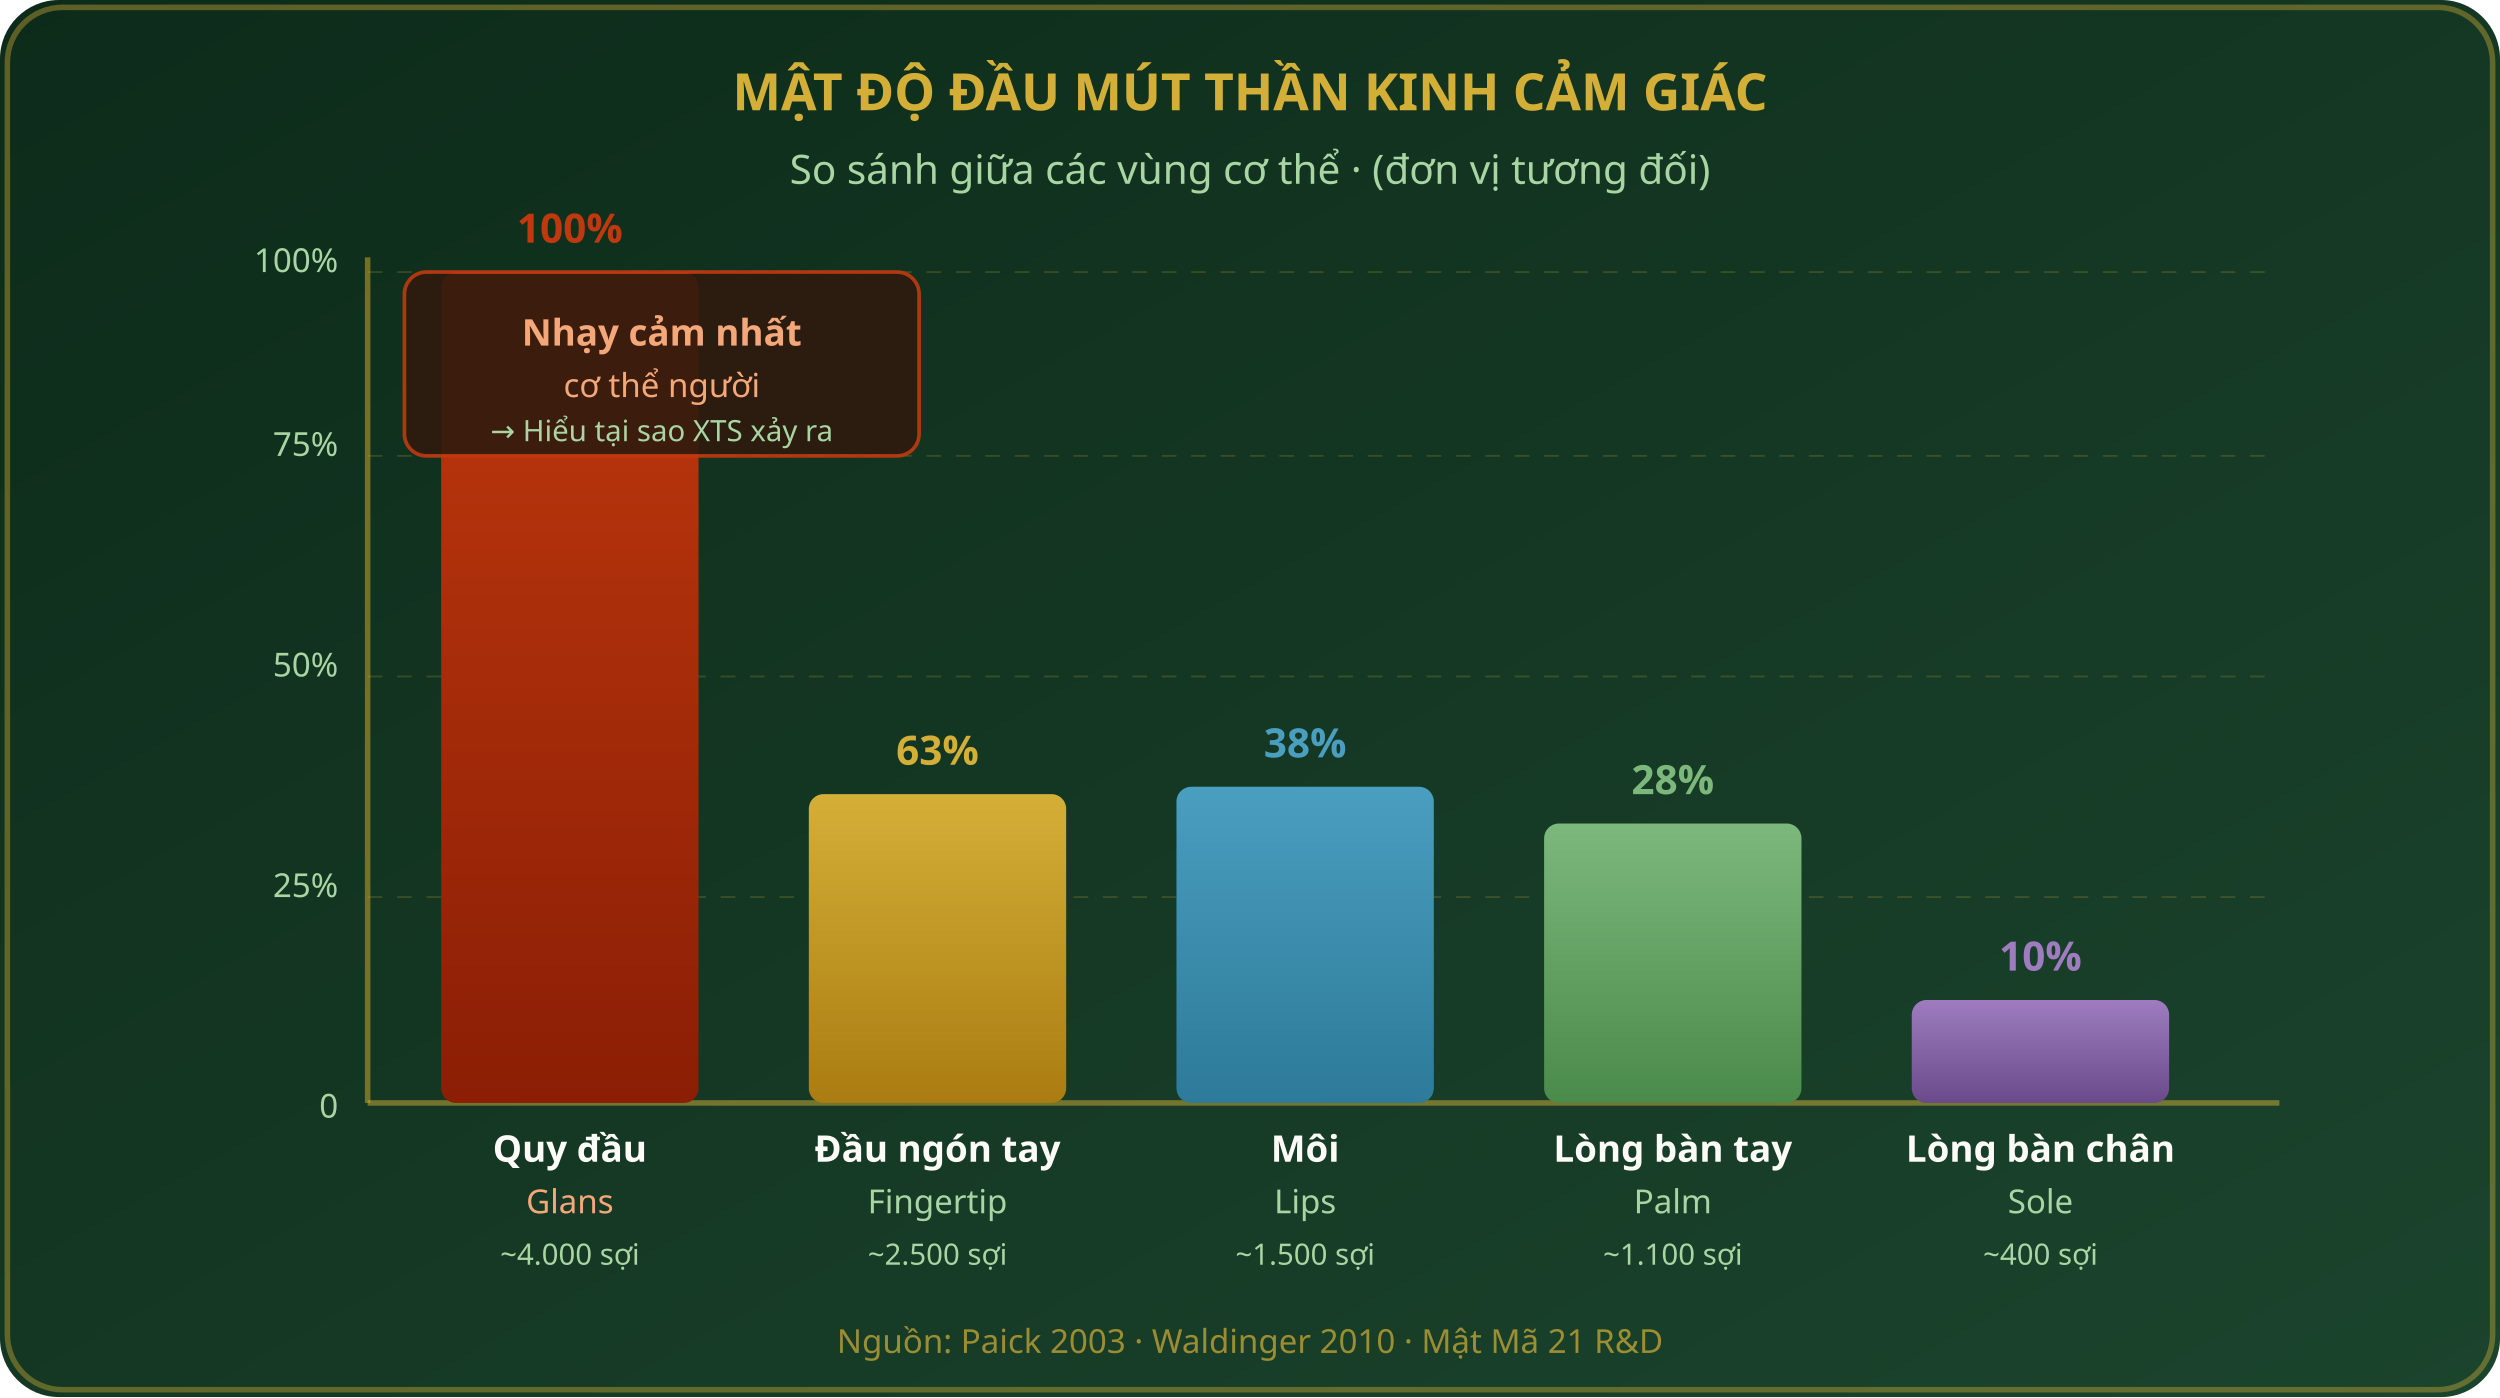
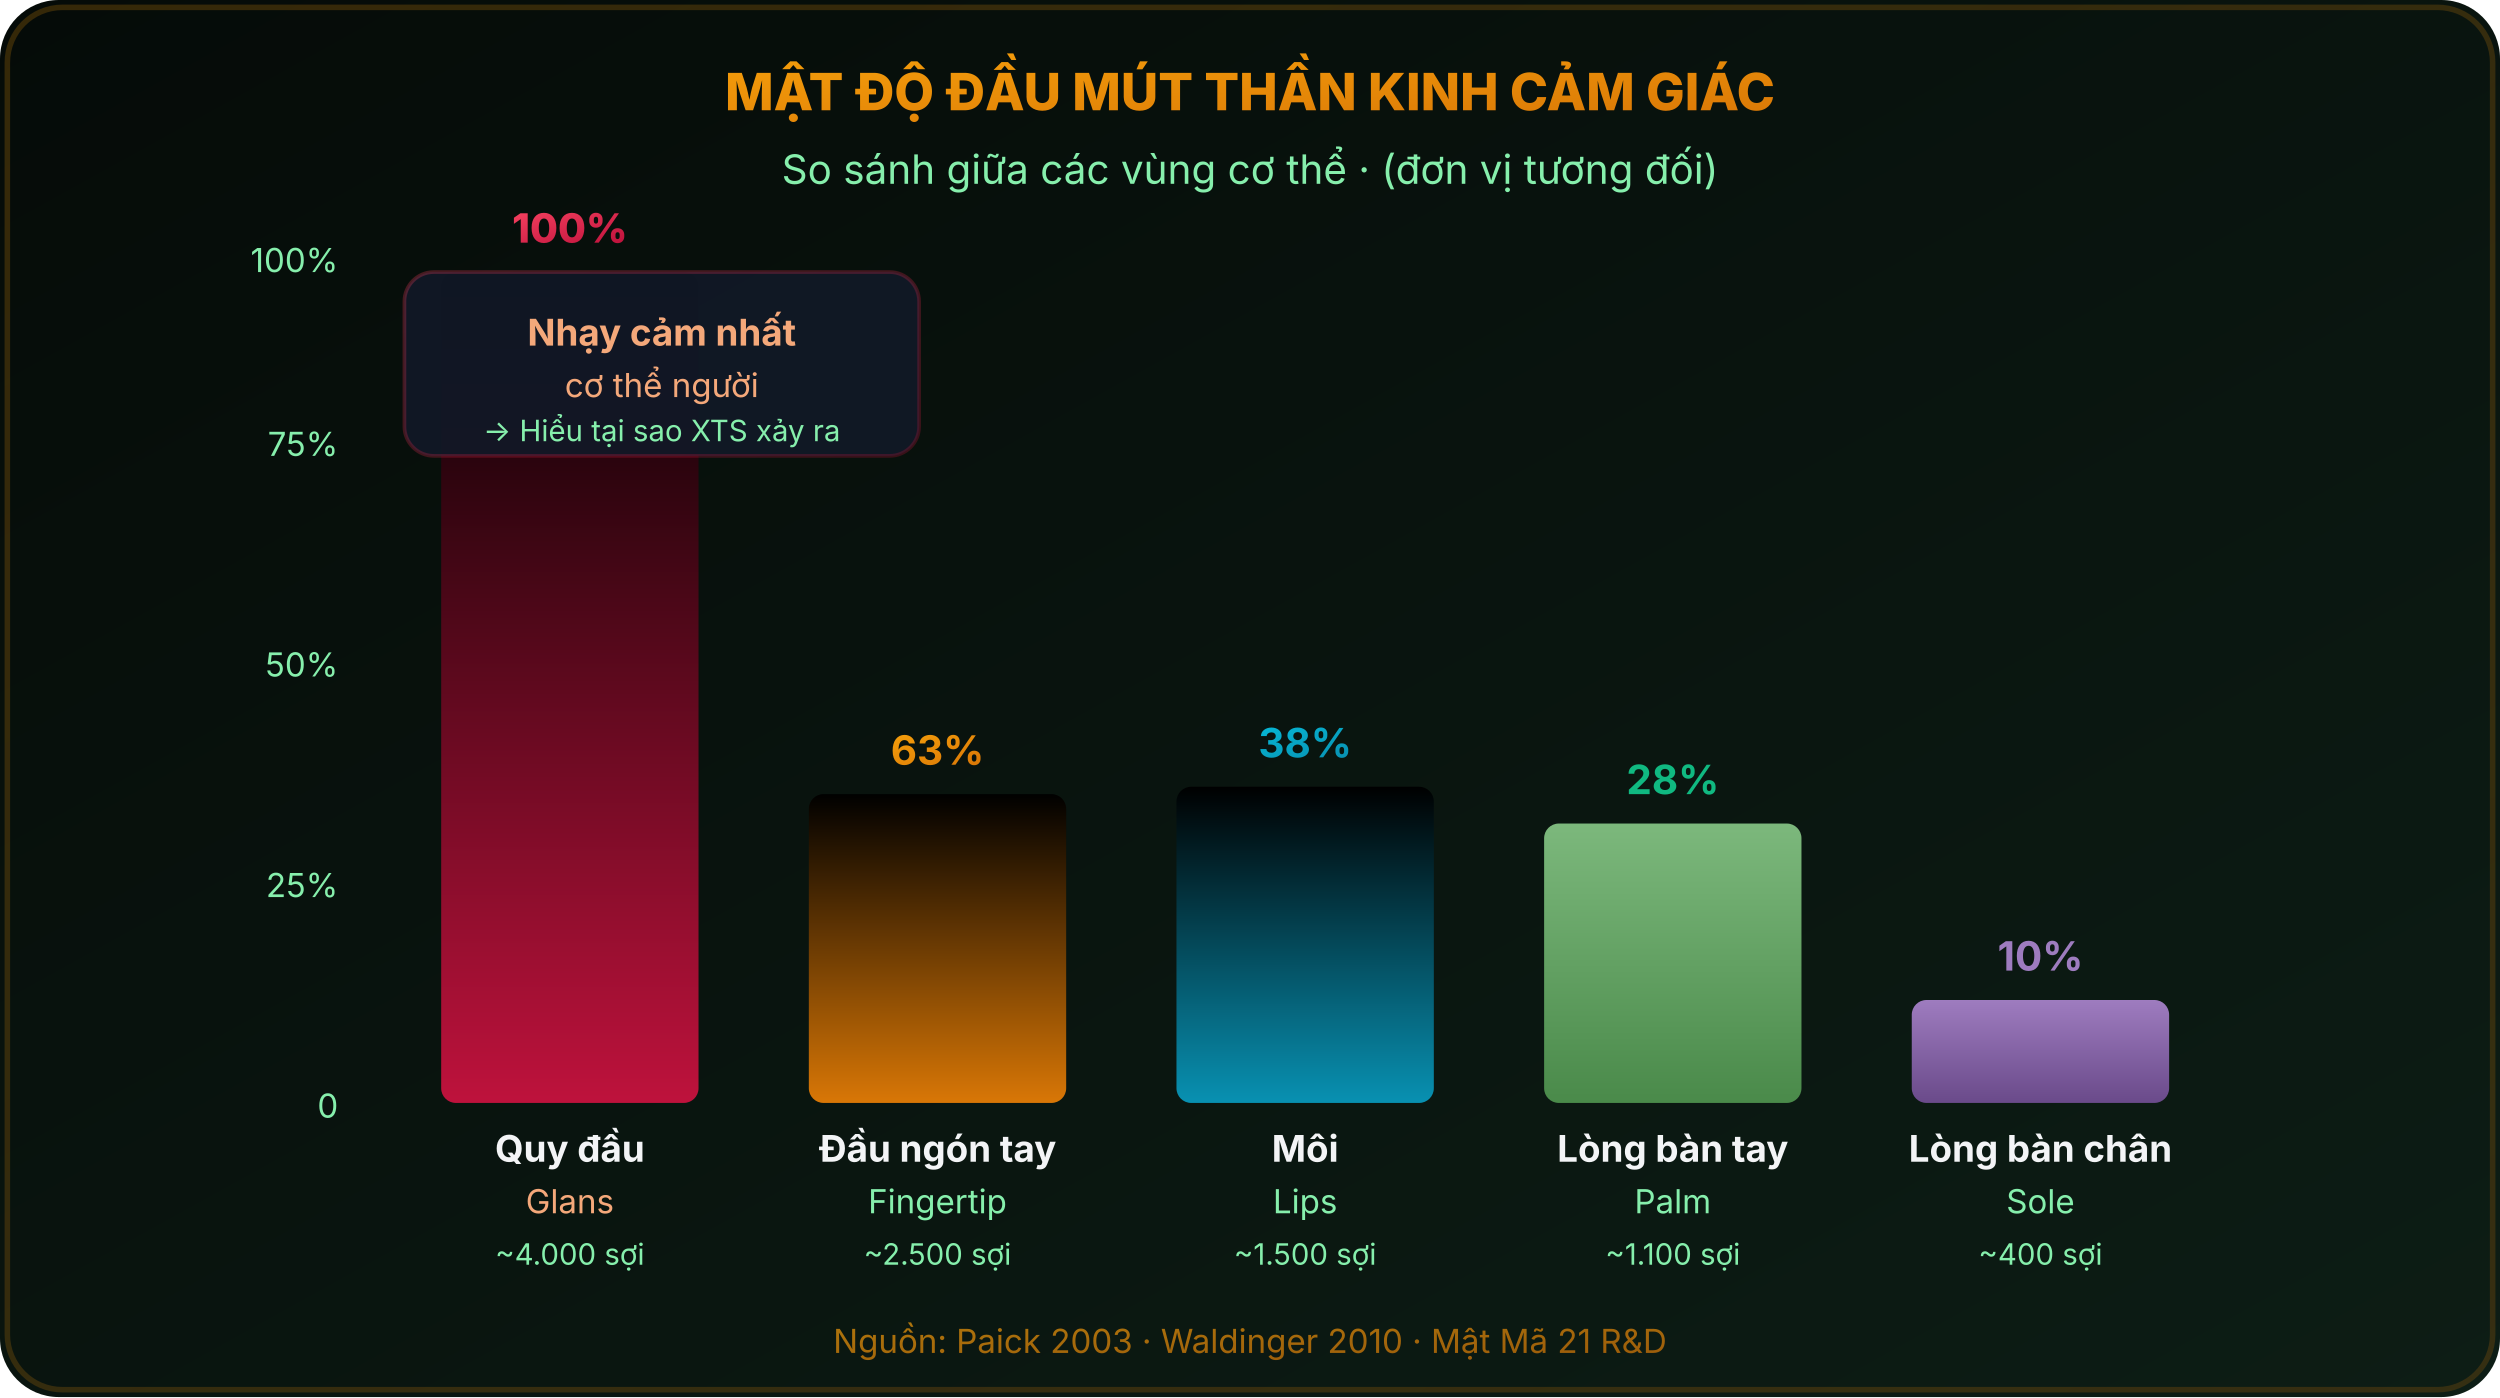
<svg xmlns="http://www.w3.org/2000/svg" viewBox="0 0 680 380" width="100%" height="100%">
  <defs>
+     <style>
+       text {
+         text-rendering: optimizeLegibility;
+         -webkit-font-smoothing: antialiased;
+         font-family: 'Plus Jakarta Sans', 'Inter', system-ui, -apple-system, sans-serif;
+       }
+       .title-text {
+         font-weight: 800;
+         letter-spacing: 1.5px;
+       }
+       .glow-path {
+         filter: url(#glow-filter);
+       }
+     </style>
+     <filter id="glow-filter" x="-20%" y="-20%" width="140%" height="140%">
+       <feGaussianBlur stdDeviation="3" result="blur" />
+       <feMerge>
+         <feMergeNode in="blur" />
+         <feMergeNode in="SourceGraphic" />
+       </feMerge>
+     </filter>
+     <linearGradient id="obsidian-bg" x1="0%" y1="0%" x2="100%" y2="100%">
+       <stop offset="0%" stop-color="#050B08" />
+       <stop offset="100%" stop-color="#0D1D15" />
+     </linearGradient>
+     <linearGradient id="neon-gold" x1="0%" y1="0%" x2="100%" y2="100%">
+       <stop offset="0%" stop-color="#F59E0B" />
+       <stop offset="100%" stop-color="#D97706" />
+     </linearGradient>
+     <linearGradient id="neon-red" x1="0%" y1="0%" x2="100%" y2="100%">
+       <stop offset="0%" stop-color="#F43F5E" />
+       <stop offset="100%" stop-color="#BE123C" />
+     </linearGradient>
+     <linearGradient id="neon-cyan" x1="0%" y1="0%" x2="100%" y2="100%">
+       <stop offset="0%" stop-color="#06B6D4" />
+       <stop offset="100%" stop-color="#0891B2" />
+     </linearGradient>
+     <linearGradient id="neon-green" x1="0%" y1="0%" x2="100%" y2="100%">
+       <stop offset="0%" stop-color="#10B981" />
+       <stop offset="100%" stop-color="#059669" />
+     </linearGradient>
    <linearGradient id="bg" x1="0%" y1="0%" x2="100%" y2="100%">
      <stop offset="0%" stop-color="#0D2B1A" />
      <stop offset="100%" stop-color="#1B442D" />
    </linearGradient>
    <linearGradient id="bar1" x1="0%" y1="0%" x2="0%" y2="100%">
-       <stop offset="0%" stop-color="#C0390E" />
-       <stop offset="100%" stop-color="#8B1E05" />
+       <stop offset="0%" stop-color="url(#neon-red)" />
+       <stop offset="100%" stop-color="#BE123C" />
    </linearGradient>
    <linearGradient id="bar2" x1="0%" y1="0%" x2="0%" y2="100%">
-       <stop offset="0%" stop-color="#D4AF37" />
-       <stop offset="100%" stop-color="#AA7C11" />
+       <stop offset="0%" stop-color="url(#neon-gold)" />
+       <stop offset="100%" stop-color="#D97706" />
    </linearGradient>
    <linearGradient id="bar3" x1="0%" y1="0%" x2="0%" y2="100%">
-       <stop offset="0%" stop-color="#4A9EBF" />
-       <stop offset="100%" stop-color="#2D7A9A" />
+       <stop offset="0%" stop-color="url(#neon-cyan)" />
+       <stop offset="100%" stop-color="#0891B2" />
    </linearGradient>
    <linearGradient id="bar4" x1="0%" y1="0%" x2="0%" y2="100%">
      <stop offset="0%" stop-color="#7CB87C" />
      <stop offset="100%" stop-color="#4A8A4A" />
    </linearGradient>
    <linearGradient id="bar5" x1="0%" y1="0%" x2="0%" y2="100%">
      <stop offset="0%" stop-color="#9E7CBF" />
      <stop offset="100%" stop-color="#6A4A8A" />
    </linearGradient>
  </defs>
-   <rect width="680" height="380" rx="16" fill="url(#bg)" />
-   <rect x="2" y="2" width="676" height="376" rx="15" fill="none" stroke="#D4AF37" stroke-width="1.5" stroke-opacity="0.4" />
-   <text x="340" y="30" font-family="system-ui,sans-serif" font-size="14" font-weight="800" fill="#D4AF37" text-anchor="middle">MẬT ĐỘ ĐẦU MÚT THẦN KINH CẢM GIÁC</text>
-   <text x="340" y="50" font-family="system-ui,sans-serif" font-size="11" fill="#A8D5A2" text-anchor="middle">So sánh giữa các vùng cơ thể · (đơn vị tương đối)</text>
-   <line x1="100" y1="70" x2="100" y2="300" stroke="#D4AF37" stroke-width="1.5" opacity="0.5" />
-   <line x1="100" y1="300" x2="620" y2="300" stroke="#D4AF37" stroke-width="1.5" opacity="0.5" />
-   <text x="92" y="304" font-family="system-ui,sans-serif" font-size="9" fill="#A8D5A2" text-anchor="end">0</text>
-   <text x="92" y="244" font-family="system-ui,sans-serif" font-size="9" fill="#A8D5A2" text-anchor="end">25%</text>
-   <text x="92" y="184" font-family="system-ui,sans-serif" font-size="9" fill="#A8D5A2" text-anchor="end">50%</text>
-   <text x="92" y="124" font-family="system-ui,sans-serif" font-size="9" fill="#A8D5A2" text-anchor="end">75%</text>
-   <text x="92" y="74" font-family="system-ui,sans-serif" font-size="9" fill="#A8D5A2" text-anchor="end">100%</text>
-   <line x1="100" y1="244" x2="620" y2="244" stroke="#D4AF37" stroke-width="0.5" opacity="0.2" stroke-dasharray="4,4" />
-   <line x1="100" y1="184" x2="620" y2="184" stroke="#D4AF37" stroke-width="0.5" opacity="0.2" stroke-dasharray="4,4" />
-   <line x1="100" y1="124" x2="620" y2="124" stroke="#D4AF37" stroke-width="0.5" opacity="0.2" stroke-dasharray="4,4" />
-   <line x1="100" y1="74" x2="620" y2="74" stroke="#D4AF37" stroke-width="0.5" opacity="0.2" stroke-dasharray="4,4" />
+   <rect width="680" height="380" rx="16" fill="url(#obsidian-bg)" />
+   <rect x="2" y="2" width="676" height="376" rx="15" fill="none" stroke="url(#neon-gold)" stroke-width="1.5" stroke-opacity="0.2" />
+   <text x="340" y="30" font-family="'Plus Jakarta Sans', 'Inter', system-ui, sans-serif" font-size="14" font-weight="800" fill="url(#neon-gold)" text-anchor="middle">MẬT ĐỘ ĐẦU MÚT THẦN KINH CẢM GIÁC</text>
+   <text x="340" y="50" font-family="'Plus Jakarta Sans', 'Inter', system-ui, sans-serif" font-size="11" fill="#86EFAC" text-anchor="middle">So sánh giữa các vùng cơ thể · (đơn vị tương đối)</text>
+   <line x1="100" y1="70" x2="100" y2="300" stroke="url(#neon-gold)" stroke-width="1.5" opacity="0.5" />
+   <line x1="100" y1="300" x2="620" y2="300" stroke="url(#neon-gold)" stroke-width="1.5" opacity="0.5" />
+   <text x="92" y="304" font-family="'Plus Jakarta Sans', 'Inter', system-ui, sans-serif" font-size="9" fill="#86EFAC" text-anchor="end">0</text>
+   <text x="92" y="244" font-family="'Plus Jakarta Sans', 'Inter', system-ui, sans-serif" font-size="9" fill="#86EFAC" text-anchor="end">25%</text>
+   <text x="92" y="184" font-family="'Plus Jakarta Sans', 'Inter', system-ui, sans-serif" font-size="9" fill="#86EFAC" text-anchor="end">50%</text>
+   <text x="92" y="124" font-family="'Plus Jakarta Sans', 'Inter', system-ui, sans-serif" font-size="9" fill="#86EFAC" text-anchor="end">75%</text>
+   <text x="92" y="74" font-family="'Plus Jakarta Sans', 'Inter', system-ui, sans-serif" font-size="9" fill="#86EFAC" text-anchor="end">100%</text>
+   <line x1="100" y1="244" x2="620" y2="244" stroke="url(#neon-gold)" stroke-width="0.5" opacity="0.2" stroke-dasharray="4,4" />
+   <line x1="100" y1="184" x2="620" y2="184" stroke="url(#neon-gold)" stroke-width="0.5" opacity="0.2" stroke-dasharray="4,4" />
+   <line x1="100" y1="124" x2="620" y2="124" stroke="url(#neon-gold)" stroke-width="0.5" opacity="0.2" stroke-dasharray="4,4" />
+   <line x1="100" y1="74" x2="620" y2="74" stroke="url(#neon-gold)" stroke-width="0.5" opacity="0.2" stroke-dasharray="4,4" />
  <rect x="120" y="74" width="70" height="226" rx="4" fill="url(#bar1)" />
-   <text x="155" y="66" font-family="system-ui,sans-serif" font-size="11" font-weight="800" fill="#C0390E" text-anchor="middle">100%</text>
-   <text x="155" y="316" font-family="system-ui,sans-serif" font-size="10" font-weight="700" fill="#FDFBF7" text-anchor="middle">Quy đầu</text>
-   <text x="155" y="330" font-family="system-ui,sans-serif" font-size="9" fill="#F4A87A" text-anchor="middle">Glans</text>
-   <text x="155" y="344" font-family="system-ui,sans-serif" font-size="8" fill="#A8D5A2" text-anchor="middle">~4.000 sợi</text>
+   <text x="155" y="66" font-family="'Plus Jakarta Sans', 'Inter', system-ui, sans-serif" font-size="11" font-weight="800" fill="url(#neon-red)" text-anchor="middle">100%</text>
+   <text x="155" y="316" font-family="'Plus Jakarta Sans', 'Inter', system-ui, sans-serif" font-size="10" font-weight="700" fill="#F3F4F6" text-anchor="middle">Quy đầu</text>
+   <text x="155" y="330" font-family="'Plus Jakarta Sans', 'Inter', system-ui, sans-serif" font-size="9" fill="#F4A87A" text-anchor="middle">Glans</text>
+   <text x="155" y="344" font-family="'Plus Jakarta Sans', 'Inter', system-ui, sans-serif" font-size="8" fill="#86EFAC" text-anchor="middle">~4.000 sợi</text>
  <rect x="220" y="216" width="70" height="84" rx="4" fill="url(#bar2)" />
-   <text x="255" y="208" font-family="system-ui,sans-serif" font-size="11" font-weight="700" fill="#D4AF37" text-anchor="middle">63%</text>
-   <text x="255" y="316" font-family="system-ui,sans-serif" font-size="10" font-weight="700" fill="#FDFBF7" text-anchor="middle">Đầu ngón tay</text>
-   <text x="255" y="330" font-family="system-ui,sans-serif" font-size="9" fill="#A8D5A2" text-anchor="middle">Fingertip</text>
-   <text x="255" y="344" font-family="system-ui,sans-serif" font-size="8" fill="#A8D5A2" text-anchor="middle">~2.500 sợi</text>
+   <text x="255" y="208" font-family="'Plus Jakarta Sans', 'Inter', system-ui, sans-serif" font-size="11" font-weight="700" fill="url(#neon-gold)" text-anchor="middle">63%</text>
+   <text x="255" y="316" font-family="'Plus Jakarta Sans', 'Inter', system-ui, sans-serif" font-size="10" font-weight="700" fill="#F3F4F6" text-anchor="middle">Đầu ngón tay</text>
+   <text x="255" y="330" font-family="'Plus Jakarta Sans', 'Inter', system-ui, sans-serif" font-size="9" fill="#86EFAC" text-anchor="middle">Fingertip</text>
+   <text x="255" y="344" font-family="'Plus Jakarta Sans', 'Inter', system-ui, sans-serif" font-size="8" fill="#86EFAC" text-anchor="middle">~2.500 sợi</text>
  <rect x="320" y="214" width="70" height="86" rx="4" fill="url(#bar3)" />
-   <text x="355" y="206" font-family="system-ui,sans-serif" font-size="11" font-weight="700" fill="#4A9EBF" text-anchor="middle">38%</text>
-   <text x="355" y="316" font-family="system-ui,sans-serif" font-size="10" font-weight="700" fill="#FDFBF7" text-anchor="middle">Môi</text>
-   <text x="355" y="330" font-family="system-ui,sans-serif" font-size="9" fill="#A8D5A2" text-anchor="middle">Lips</text>
-   <text x="355" y="344" font-family="system-ui,sans-serif" font-size="8" fill="#A8D5A2" text-anchor="middle">~1.500 sợi</text>
+   <text x="355" y="206" font-family="'Plus Jakarta Sans', 'Inter', system-ui, sans-serif" font-size="11" font-weight="700" fill="url(#neon-cyan)" text-anchor="middle">38%</text>
+   <text x="355" y="316" font-family="'Plus Jakarta Sans', 'Inter', system-ui, sans-serif" font-size="10" font-weight="700" fill="#F3F4F6" text-anchor="middle">Môi</text>
+   <text x="355" y="330" font-family="'Plus Jakarta Sans', 'Inter', system-ui, sans-serif" font-size="9" fill="#86EFAC" text-anchor="middle">Lips</text>
+   <text x="355" y="344" font-family="'Plus Jakarta Sans', 'Inter', system-ui, sans-serif" font-size="8" fill="#86EFAC" text-anchor="middle">~1.500 sợi</text>
  <rect x="420" y="224" width="70" height="76" rx="4" fill="url(#bar4)" />
-   <text x="455" y="216" font-family="system-ui,sans-serif" font-size="11" font-weight="700" fill="#7CB87C" text-anchor="middle">28%</text>
-   <text x="455" y="316" font-family="system-ui,sans-serif" font-size="10" font-weight="700" fill="#FDFBF7" text-anchor="middle">Lòng bàn tay</text>
-   <text x="455" y="330" font-family="system-ui,sans-serif" font-size="9" fill="#A8D5A2" text-anchor="middle">Palm</text>
-   <text x="455" y="344" font-family="system-ui,sans-serif" font-size="8" fill="#A8D5A2" text-anchor="middle">~1.100 sợi</text>
+   <text x="455" y="216" font-family="'Plus Jakarta Sans', 'Inter', system-ui, sans-serif" font-size="11" font-weight="700" fill="#10B981" text-anchor="middle">28%</text>
+   <text x="455" y="316" font-family="'Plus Jakarta Sans', 'Inter', system-ui, sans-serif" font-size="10" font-weight="700" fill="#F3F4F6" text-anchor="middle">Lòng bàn tay</text>
+   <text x="455" y="330" font-family="'Plus Jakarta Sans', 'Inter', system-ui, sans-serif" font-size="9" fill="#86EFAC" text-anchor="middle">Palm</text>
+   <text x="455" y="344" font-family="'Plus Jakarta Sans', 'Inter', system-ui, sans-serif" font-size="8" fill="#86EFAC" text-anchor="middle">~1.100 sợi</text>
  <rect x="520" y="272" width="70" height="28" rx="4" fill="url(#bar5)" />
-   <text x="555" y="264" font-family="system-ui,sans-serif" font-size="11" font-weight="700" fill="#9E7CBF" text-anchor="middle">10%</text>
-   <text x="555" y="316" font-family="system-ui,sans-serif" font-size="10" font-weight="700" fill="#FDFBF7" text-anchor="middle">Lòng bàn chân</text>
-   <text x="555" y="330" font-family="system-ui,sans-serif" font-size="9" fill="#A8D5A2" text-anchor="middle">Sole</text>
-   <text x="555" y="344" font-family="system-ui,sans-serif" font-size="8" fill="#A8D5A2" text-anchor="middle">~400 sợi</text>
-   <rect x="110" y="74" width="140" height="50" rx="6" fill="#2D1A0D" stroke="#C0390E" stroke-width="1" opacity="0.9" />
-   <text x="180" y="94" font-family="system-ui,sans-serif" font-size="10" font-weight="700" fill="#F4A87A" text-anchor="middle">Nhạy cảm nhất</text>
-   <text x="180" y="108" font-family="system-ui,sans-serif" font-size="9" fill="#F4A87A" text-anchor="middle">cơ thể người</text>
-   <text x="180" y="120" font-family="system-ui,sans-serif" font-size="8" fill="#A8D5A2" text-anchor="middle">→ Hiểu tại sao XTS xảy ra</text>
-   <text x="340" y="368" font-family="system-ui,sans-serif" font-size="9" fill="#D4AF37" text-anchor="middle" opacity="0.7">Nguồn: Paick 2003 · Waldinger 2010 · Mật Mã 21 R&amp;D</text>
+   <text x="555" y="264" font-family="'Plus Jakarta Sans', 'Inter', system-ui, sans-serif" font-size="11" font-weight="700" fill="#9E7CBF" text-anchor="middle">10%</text>
+   <text x="555" y="316" font-family="'Plus Jakarta Sans', 'Inter', system-ui, sans-serif" font-size="10" font-weight="700" fill="#F3F4F6" text-anchor="middle">Lòng bàn chân</text>
+   <text x="555" y="330" font-family="'Plus Jakarta Sans', 'Inter', system-ui, sans-serif" font-size="9" fill="#86EFAC" text-anchor="middle">Sole</text>
+   <text x="555" y="344" font-family="'Plus Jakarta Sans', 'Inter', system-ui, sans-serif" font-size="8" fill="#86EFAC" text-anchor="middle">~400 sợi</text>
+   <rect x="110" y="74" width="140" height="50" rx="8" fill="#111827" stroke="url(#neon-red)" stroke-width="1" opacity="0.9" stroke-opacity="0.3" ry="8" />
+   <text x="180" y="94" font-family="'Plus Jakarta Sans', 'Inter', system-ui, sans-serif" font-size="10" font-weight="700" fill="#F4A87A" text-anchor="middle">Nhạy cảm nhất</text>
+   <text x="180" y="108" font-family="'Plus Jakarta Sans', 'Inter', system-ui, sans-serif" font-size="9" fill="#F4A87A" text-anchor="middle">cơ thể người</text>
+   <text x="180" y="120" font-family="'Plus Jakarta Sans', 'Inter', system-ui, sans-serif" font-size="8" fill="#86EFAC" text-anchor="middle">→ Hiểu tại sao XTS xảy ra</text>
+   <text x="340" y="368" font-family="'Plus Jakarta Sans', 'Inter', system-ui, sans-serif" font-size="9" fill="url(#neon-gold)" text-anchor="middle" opacity="0.7">Nguồn: Paick 2003 · Waldinger 2010 · Mật Mã 21 R&amp;D</text>
</svg>
